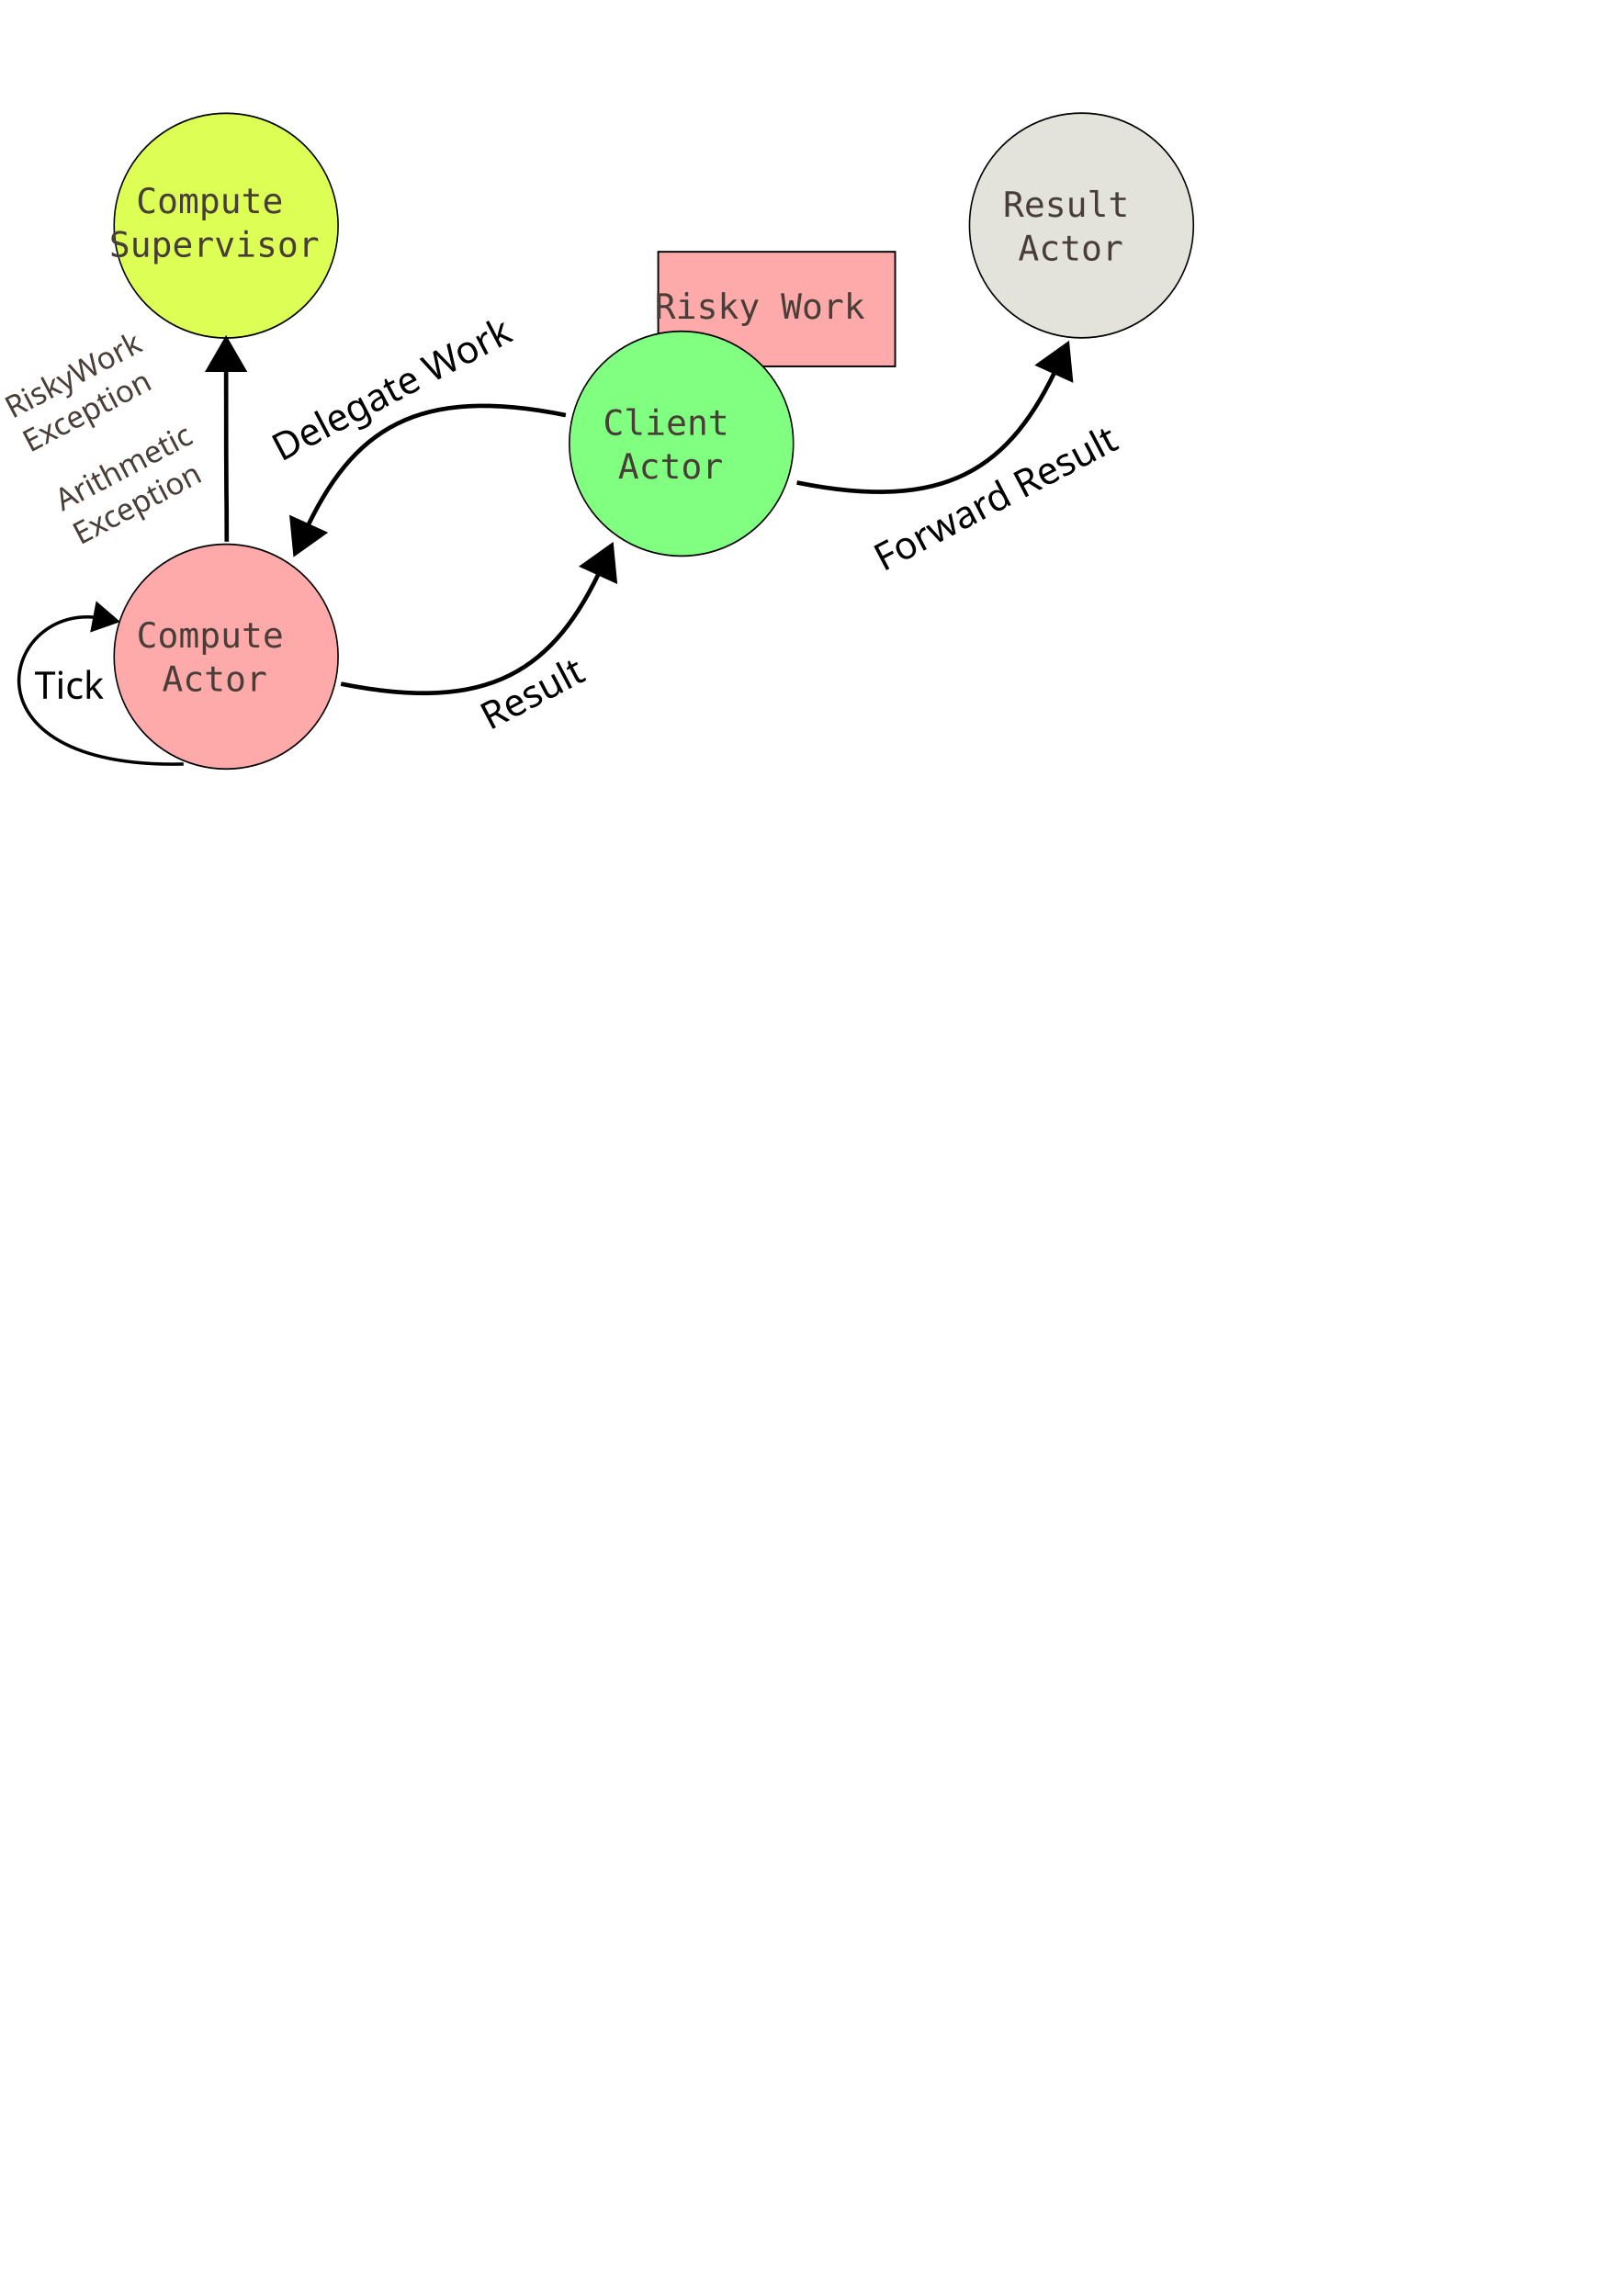
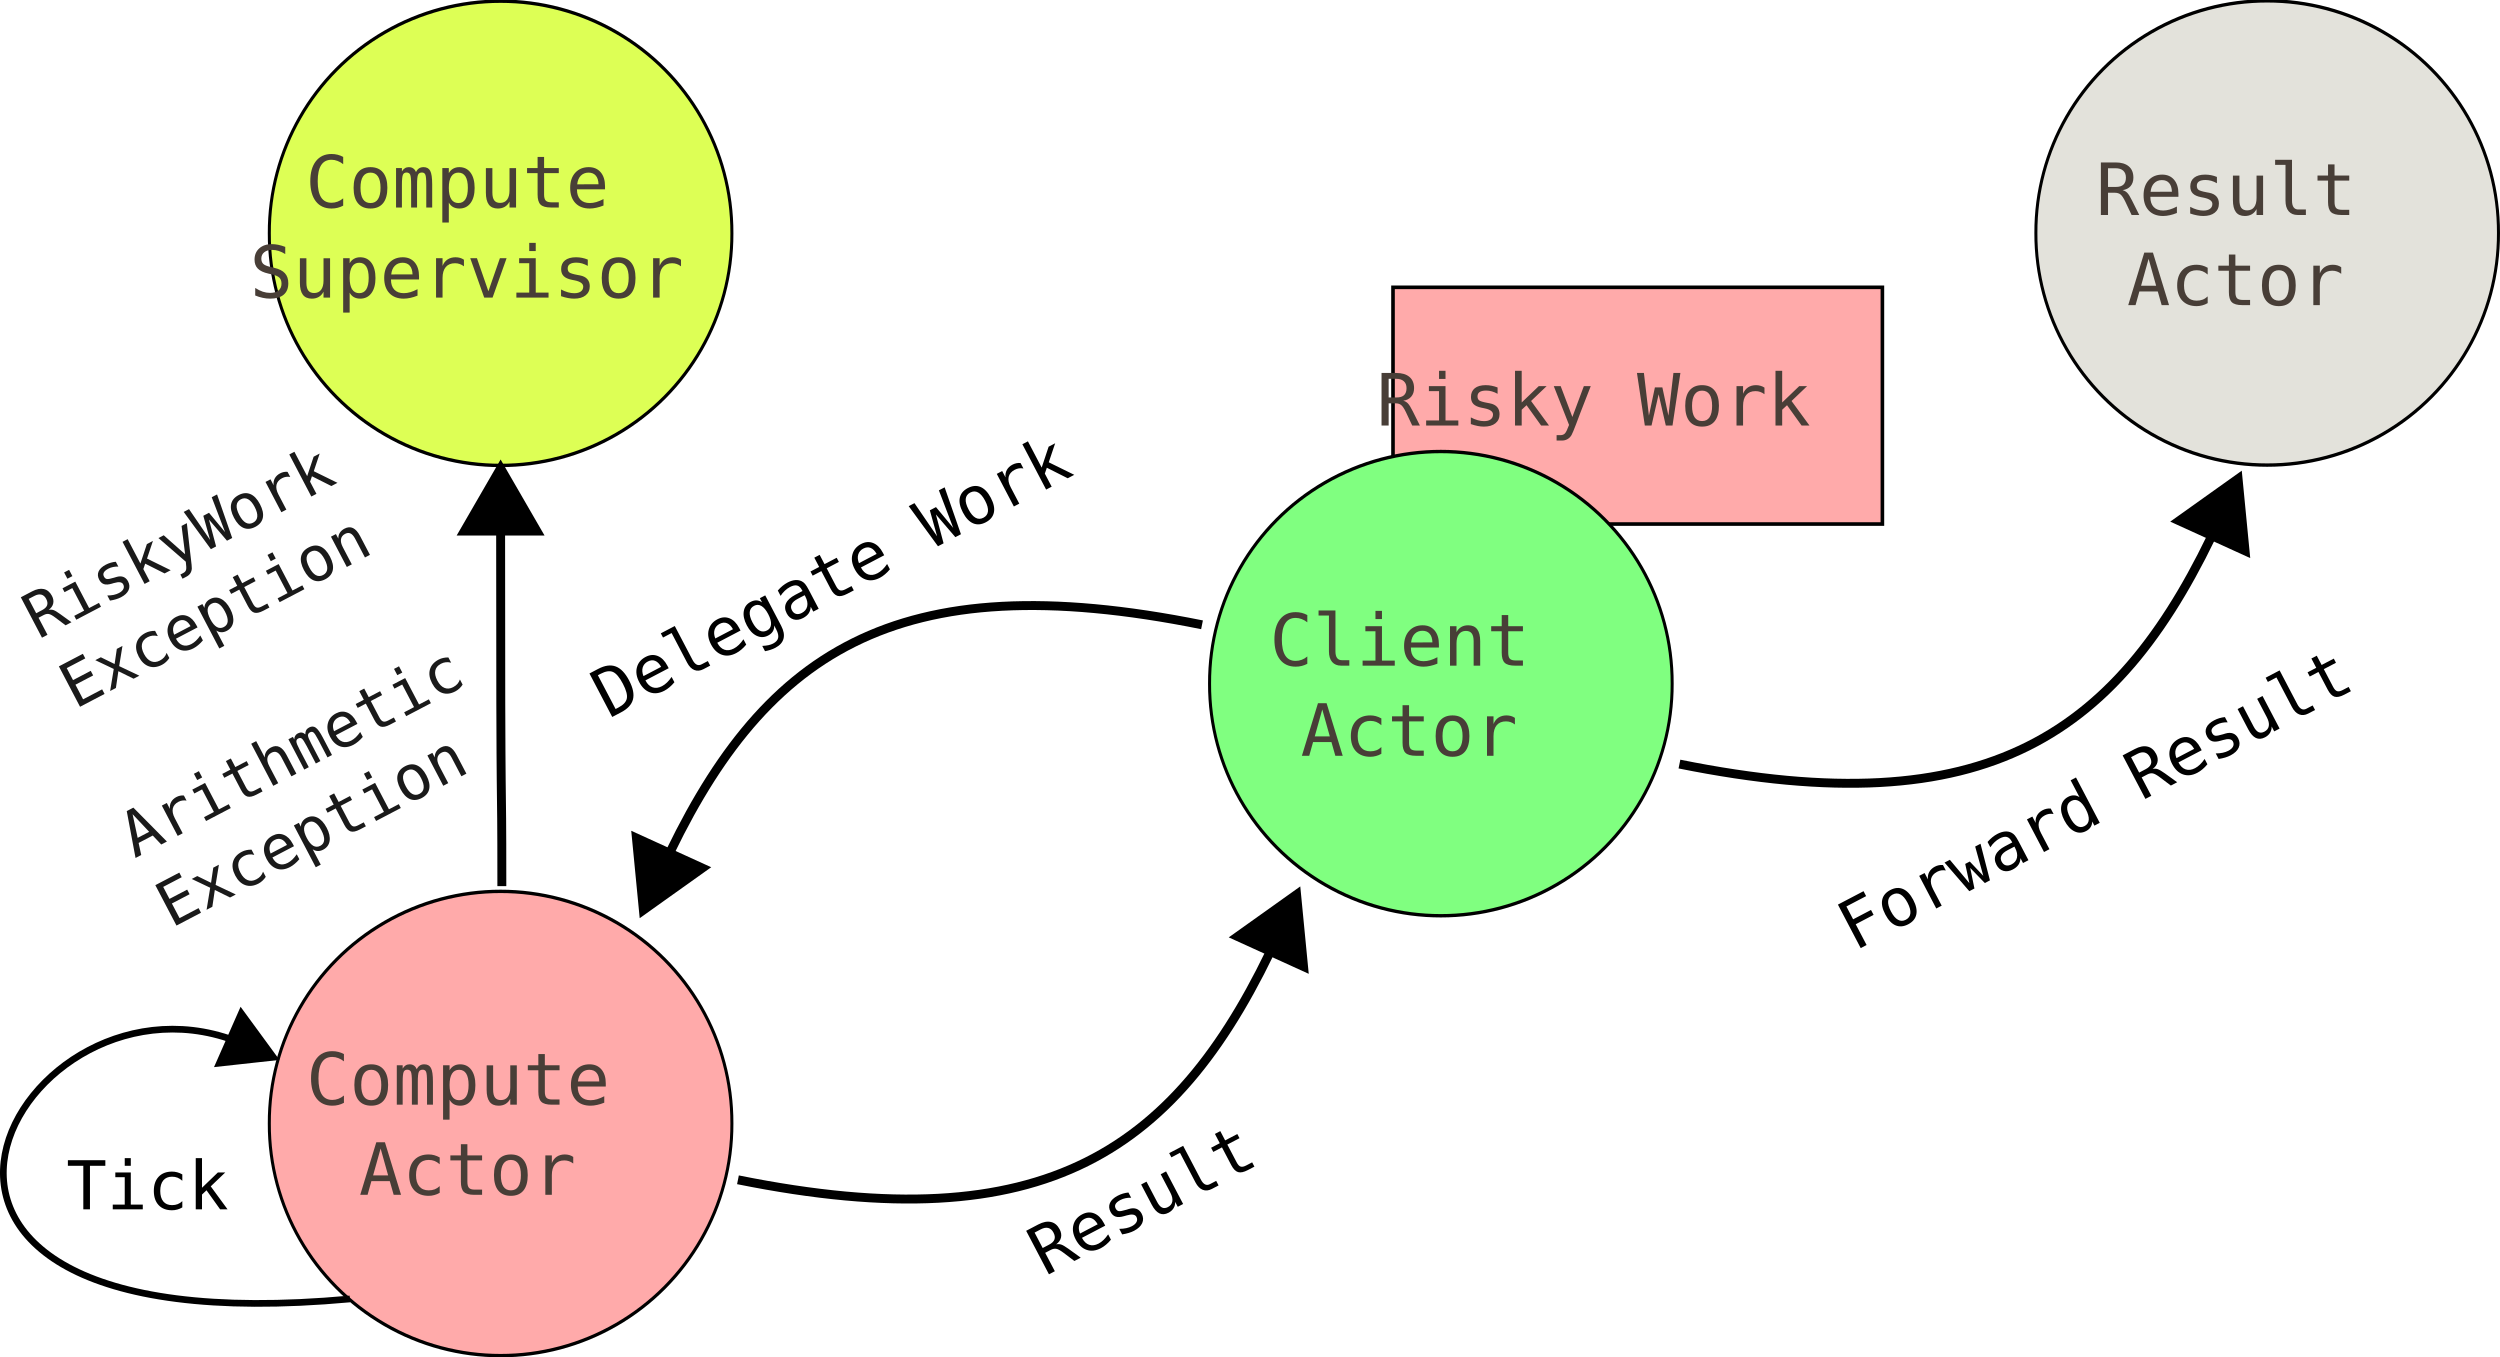
- <svg xmlns="http://www.w3.org/2000/svg" width="744.094" height="1052.362" id="svg8743" version="1.1">
+ <svg xmlns="http://www.w3.org/2000/svg" width="1039.301" height="563.896" id="svg8743" version="1.1">
  <defs id="defs8745">
    <marker orient="auto" refY="0" refX="0" id="TriangleInL-02-5" style="overflow:visible">
      <path id="path6015-9-39" d="m 5.77,0 -8.65,5 0,-10 8.65,5 z" style="fill-rule:evenodd;stroke:#000000;stroke-width:1pt" transform="scale(-0.8,-0.8)" />
    </marker>
    <marker orient="auto" refY="0" refX="0" id="TriangleInL-02" style="overflow:visible">
      <path id="path6015-9" d="m 5.77,0 -8.65,5 0,-10 8.65,5 z" style="fill-rule:evenodd;stroke:#000000;stroke-width:1pt" transform="scale(-0.8,-0.8)" />
    </marker>
    <marker orient="auto" refY="0" refX="0" id="marker8714" style="overflow:visible">
      <path id="path8716" d="m 5.77,0 -8.65,5 0,-10 8.65,5 z" style="fill-rule:evenodd;stroke:#000000;stroke-width:1pt" transform="scale(-0.8,-0.8)" />
    </marker>
    <marker orient="auto" refY="0" refX="0" id="TriangleInL-02-5-2" style="overflow:visible">
      <path id="path6015-9-39-3" d="m 5.77,0 -8.65,5 0,-10 8.65,5 z" style="fill-rule:evenodd;stroke:#000000;stroke-width:1pt" transform="scale(-0.8,-0.8)" />
    </marker>
    <marker orient="auto" refY="0" refX="0" id="TriangleInL-02-5-8" style="overflow:visible">
      <path id="path6015-9-39-6" d="m 5.77,0 -8.65,5 0,-10 8.65,5 z" style="fill-rule:evenodd;stroke:#000000;stroke-width:1pt" transform="scale(-0.8,-0.8)" />
    </marker>
    <marker orient="auto" refY="0" refX="0" id="TriangleInL-02-5-86" style="overflow:visible">
      <path id="path6015-9-39-5" d="m 5.77,0 -8.65,5 0,-10 8.65,5 z" style="fill-rule:evenodd;stroke:#000000;stroke-width:1pt" transform="scale(-0.8,-0.8)" />
    </marker>
    <marker orient="auto" refY="0" refX="0" id="TriangleInL-02-5-3" style="overflow:visible">
      <path id="path6015-9-39-0" d="m 5.77,0 -8.65,5 0,-10 8.65,5 z" style="fill-rule:evenodd;stroke:#000000;stroke-width:1pt" transform="scale(-0.8,-0.8)" />
    </marker>
  </defs>
-   <g id="layer1">
-     <g id="g9861" transform="translate(-7.999992,-113.3535)">
-       <rect y="228.757" x="309.634" height="52.528" width="108.591" id="rect9166" style="fill:#ffaaaa;fill-opacity:1;stroke:#000000;stroke-width:0.802;stroke-miterlimit:4;stroke-opacity:1;stroke-dasharray:none" />
-       <text id="text9060-4-3-1" y="259.435" x="363.488" style="font-size:8px;font-style:normal;font-weight:normal;line-height:125%;letter-spacing:0px;word-spacing:0px;fill:#483e37;fill-opacity:1;stroke:none;font-family:Sans" xml:space="preserve">
-         <tspan id="tspan9140-1" style="font-size:16px;font-style:normal;font-variant:normal;font-weight:normal;font-stretch:normal;text-align:center;text-anchor:middle;fill:#483e37;font-family:Monospace;-inkscape-font-specification:Monospace" y="259.435" x="363.488">Risky Work</tspan>
+   <g id="layer1" transform="translate(492.0474,211.2568)">
+     <g id="g10198" transform="matrix(1.290913,0,0,1.290913,-159.2115,-102.5823)">
+       <g transform="matrix(1.451321,0,0,1.451321,-258.6106,-323.658)" id="g9861">
+         <rect style="fill:#ffaaaa;fill-opacity:1;stroke:#000000;stroke-width:0.802;stroke-miterlimit:4;stroke-opacity:1;stroke-dasharray:none" id="rect9166" width="108.591" height="52.528" x="309.634" y="228.757" />
+         <text xml:space="preserve" style="font-size:8px;font-style:normal;font-weight:normal;line-height:125%;letter-spacing:0px;word-spacing:0px;fill:#483e37;fill-opacity:1;stroke:none;font-family:Sans" x="363.488" y="259.435" id="text9060-4-3-1">
+           <tspan x="363.488" y="259.435" style="font-size:16px;font-style:normal;font-variant:normal;font-weight:normal;font-stretch:normal;text-align:center;text-anchor:middle;fill:#483e37;font-family:Monospace;-inkscape-font-specification:Monospace" id="tspan9140-1">Risky Work</tspan>
+         </text>
+       </g>
+       <path transform="matrix(0.9745716,0,0,1.086241,-66.00545,-102.4636)" d="m 355.714,219.505 a 76.429,68.571 0 1 1 -152.857,0 76.429,68.571 0 1 1 152.857,0 z" id="path7510-1-1" style="fill:#80ff80;fill-rule:evenodd;stroke:#000000;stroke-width:1;stroke-linecap:butt;stroke-linejoin:miter;stroke-miterlimit:4;stroke-opacity:1;stroke-dasharray:none" />
+       <path id="path5736-6-7-8-0-2-1-79-7-0-9" d="M -45.052,196.646 C -12.714,125.685 30.251,97.074 129.262,117.025" style="color:#000000;fill:none;stroke:#000000;stroke-width:2.874;stroke-miterlimit:4;stroke-opacity:1;stroke-dasharray:none;marker:none;marker-start:url(#TriangleInL-02-5);visibility:visible;display:inline;overflow:visible;enable-background:accumulate" />
+       <path transform="matrix(0.9745716,0,0,1.086241,-368.8022,-247.4858)" d="m 355.714,219.505 a 76.429,68.571 0 1 1 -152.857,0 76.429,68.571 0 1 1 152.857,0 z" id="path7510-9-7" style="fill:#ddff55;fill-rule:evenodd;stroke:#000000;stroke-width:1;stroke-linecap:butt;stroke-linejoin:miter;stroke-miterlimit:4;stroke-opacity:1;stroke-dasharray:none" />
+       <path transform="matrix(0.9745716,0,0,1.086241,-368.8022,39.18718)" d="m 355.714,219.505 a 76.429,68.571 0 1 1 -152.857,0 76.429,68.571 0 1 1 152.857,0 z" id="path7510-3" style="fill:#ffaaaa;fill-rule:evenodd;stroke:#000000;stroke-width:1;stroke-linecap:butt;stroke-linejoin:miter;stroke-miterlimit:4;stroke-opacity:1;stroke-dasharray:none" />
+       <path id="path5736-6-7-8-0-2-1-74" d="m -179.034,252.213 c -71.75,-31.588 -145.272,98.33 33.885,81.915" style="color:#000000;fill:none;stroke:#000000;stroke-width:2.156;stroke-linecap:butt;stroke-linejoin:miter;stroke-miterlimit:4;stroke-opacity:1;stroke-dasharray:none;stroke-dashoffset:0;marker:none;marker-start:url(#TriangleInL-02);visibility:visible;display:inline;overflow:visible;enable-background:accumulate" />
+       <text id="text3371" y="305.256" x="-236.469" style="font-size:25.236px;font-style:normal;font-weight:normal;line-height:125%;letter-spacing:0px;word-spacing:0px;fill:#000000;fill-opacity:1;stroke:none;font-family:Sans" xml:space="preserve">
+         <tspan y="305.256" x="-236.469" id="tspan3373" style="font-style:normal;font-variant:normal;font-weight:normal;font-stretch:normal;font-family:Monospace;-inkscape-font-specification:Monospace;font-size:21.69px">Tick</tspan>
+       </text>
+       <path transform="matrix(0.9745716,0,0,1.086241,200.0993,-247.5957)" d="m 355.714,219.505 a 76.429,68.571 0 1 1 -152.857,0 76.429,68.571 0 1 1 152.857,0 z" id="path7510-9" style="fill:#e3e2db;fill-rule:evenodd;stroke:#000000;stroke-width:1;stroke-linecap:butt;stroke-linejoin:miter;stroke-miterlimit:4;stroke-opacity:1;stroke-dasharray:none" />
+       <text id="text9060" y="271.562" x="-96.726" style="font-size:11.611px;font-style:normal;font-weight:normal;line-height:125%;letter-spacing:0px;word-spacing:0px;fill:#483e37;fill-opacity:1;stroke:none;font-family:Sans" xml:space="preserve">
+         <tspan style="font-size:23.221px;font-style:normal;font-variant:normal;font-weight:normal;font-stretch:normal;text-align:center;text-anchor:middle;fill:#483e37;font-family:Monospace;-inkscape-font-specification:Monospace" y="271.562" x="-96.726" id="tspan9062">Compute</tspan>
+         <tspan style="font-size:23.221px;font-style:normal;font-variant:normal;font-weight:normal;font-stretch:normal;text-align:center;text-anchor:middle;fill:#483e37;font-family:Monospace;-inkscape-font-specification:Monospace" id="tspan9064" y="300.589" x="-96.726">Actor</tspan>
+       </text>
+       <text id="text9060-4" y="-17.361" x="-96.97" style="font-size:11.611px;font-style:normal;font-weight:normal;line-height:125%;letter-spacing:0px;word-spacing:0px;fill:#483e37;fill-opacity:1;stroke:none;font-family:Sans" xml:space="preserve">
+         <tspan style="font-size:23.221px;font-style:normal;font-variant:normal;font-weight:normal;font-stretch:normal;text-align:center;text-anchor:middle;fill:#483e37;font-family:Monospace;-inkscape-font-specification:Monospace" y="-17.361" x="-96.97" id="tspan9062-6">Compute</tspan>
+         <tspan style="font-size:23.221px;font-style:normal;font-variant:normal;font-weight:normal;font-stretch:normal;text-align:center;text-anchor:middle;fill:#483e37;font-family:Monospace;-inkscape-font-specification:Monospace" id="tspan9064-1" y="11.665" x="-96.97">Supervisor</tspan>
+       </text>
+       <text id="text9060-4-3" y="130.178" x="206.524" style="font-size:11.611px;font-style:normal;font-weight:normal;line-height:125%;letter-spacing:0px;word-spacing:0px;fill:#483e37;fill-opacity:1;stroke:none;font-family:Sans" xml:space="preserve">
+         <tspan style="font-size:23.221px;font-style:normal;font-variant:normal;font-weight:normal;font-stretch:normal;text-align:center;text-anchor:middle;fill:#483e37;font-family:Monospace;-inkscape-font-specification:Monospace" id="tspan9064-1-1" y="130.178" x="206.524">Client</tspan>
+         <tspan id="tspan9140" style="font-size:23.221px;font-style:normal;font-variant:normal;font-weight:normal;font-stretch:normal;text-align:center;text-anchor:middle;fill:#483e37;font-family:Monospace;-inkscape-font-specification:Monospace" y="159.204" x="206.524">Actor</tspan>
+       </text>
+       <text id="text9060-4-3-6" y="-14.954" x="472.629" style="font-size:11.611px;font-style:normal;font-weight:normal;line-height:125%;letter-spacing:0px;word-spacing:0px;fill:#483e37;fill-opacity:1;stroke:none;font-family:Sans" xml:space="preserve">
+         <tspan style="font-size:23.221px;font-style:normal;font-variant:normal;font-weight:normal;font-stretch:normal;text-align:center;text-anchor:middle;fill:#483e37;font-family:Monospace;-inkscape-font-specification:Monospace" id="tspan9064-1-1-8" y="-14.954" x="472.629">Result</tspan>
+         <tspan id="tspan9140-7" style="font-size:23.221px;font-style:normal;font-variant:normal;font-weight:normal;font-stretch:normal;text-align:center;text-anchor:middle;fill:#483e37;font-family:Monospace;-inkscape-font-specification:Monospace" y="14.072" x="472.629">Actor</tspan>
+       </text>
+       <path id="path5736-6-7-8-0-2-1-79-7-0-9-6" d="m 154.133,216.131 c -32.338,70.962 -75.303,99.573 -174.314,79.621" style="color:#000000;fill:none;stroke:#000000;stroke-width:2.874;stroke-miterlimit:4;stroke-opacity:1;stroke-dasharray:none;marker:none;marker-start:url(#TriangleInL-02-5);visibility:visible;display:inline;overflow:visible;enable-background:accumulate" />
+       <text transform="matrix(0.8857448,-0.4641725,0.4641725,0.8857448,0,0)" id="text3371-1" y="101.782" x="-123.28" style="font-size:25.236px;font-style:normal;font-weight:normal;line-height:125%;letter-spacing:0px;word-spacing:0px;fill:#000000;fill-opacity:1;stroke:none;font-family:Sans" xml:space="preserve">
+         <tspan y="101.782" x="-123.28" id="tspan3373-4" style="font-size:21.69px;font-style:normal;font-variant:normal;font-weight:normal;font-stretch:normal;font-family:Monospace;-inkscape-font-specification:Monospace">Delegate Work</tspan>
+       </text>
+       <text transform="matrix(0.8857448,-0.4641725,0.4641725,0.8857448,0,0)" id="text3371-1-6" y="326.041" x="-82.088" style="font-size:25.236px;font-style:normal;font-weight:normal;line-height:125%;letter-spacing:0px;word-spacing:0px;fill:#000000;fill-opacity:1;stroke:none;font-family:Sans" xml:space="preserve">
+         <tspan y="326.041" x="-82.088" id="tspan3373-4-3" style="font-style:normal;font-variant:normal;font-weight:normal;font-stretch:normal;font-family:Monospace;-inkscape-font-specification:Monospace;font-size:21.69px">Result</tspan>
+       </text>
+       <path id="path5736-6-7-8-0-2-1-79-7-0-9-6-4" d="M 457.326,82.25 C 424.988,153.212 382.023,181.823 283.012,161.872" style="color:#000000;fill:none;stroke:#000000;stroke-width:2.874;stroke-miterlimit:4;stroke-opacity:1;stroke-dasharray:none;marker:none;marker-start:url(#TriangleInL-02-5);visibility:visible;display:inline;overflow:visible;enable-background:accumulate" />
+       <text transform="matrix(0.8857448,-0.4641725,0.4641725,0.8857448,0,0)" id="text3371-1-6-2" y="354.332" x="197.267" style="font-size:25.236px;font-style:normal;font-weight:normal;line-height:125%;letter-spacing:0px;word-spacing:0px;fill:#000000;fill-opacity:1;stroke:none;font-family:Sans" xml:space="preserve">
+         <tspan y="354.332" x="197.267" id="tspan3373-4-3-8" style="font-style:normal;font-variant:normal;font-weight:normal;font-stretch:normal;font-family:Monospace;-inkscape-font-specification:Monospace;font-size:21.69px">Forward Result</tspan>
+       </text>
+       <path style="color:#000000;fill:#008000;stroke:#000000;stroke-width:2.874;stroke-miterlimit:4;stroke-opacity:1;stroke-dasharray:none;marker:none;marker-start:url(#TriangleInL-02-5);visibility:visible;display:inline;overflow:visible;enable-background:accumulate" d="m -96.618,80.121 c 0,117.21 0.4,75.165 0.4,121.065" id="path5736-6-7-8-0-2-1-79-7-0-9-7" />
+       <text transform="matrix(0.8857448,-0.4641725,0.4641725,0.8857448,0,0)" id="text3371-1-9" y="-6.074" x="-274.048" style="font-size:25.236px;font-style:normal;font-weight:normal;line-height:125%;letter-spacing:0px;word-spacing:0px;fill:#483e37;fill-opacity:1;stroke:none;font-family:Sans" xml:space="preserve">
+         <tspan style="font-size:20.141px;font-style:normal;font-variant:normal;font-weight:normal;font-stretch:normal;fill:#1a1a1a;fill-opacity:1;font-family:Monospace;-inkscape-font-specification:Monospace" y="-6.074" x="-274.048" id="tspan3373-4-6">RiskyWork</tspan>
+         <tspan style="font-size:20.141px;font-style:normal;font-variant:normal;font-weight:normal;font-stretch:normal;fill:#1a1a1a;fill-opacity:1;font-family:Monospace;-inkscape-font-specification:Monospace" id="tspan10149" y="19.324" x="-274.048">Exception</tspan>
+       </text>
+       <text transform="matrix(0.8857448,-0.4641725,0.4641725,0.8857448,0,0)" id="text3371-1-9-5" y="70.75" x="-279.244" style="font-size:25.236px;font-style:normal;font-weight:normal;line-height:125%;letter-spacing:0px;word-spacing:0px;fill:#483e37;fill-opacity:1;stroke:none;font-family:Sans" xml:space="preserve">
+         <tspan style="font-size:20.141px;font-style:normal;font-variant:normal;font-weight:normal;font-stretch:normal;fill:#1a1a1a;fill-opacity:1;font-family:Monospace;-inkscape-font-specification:Monospace" y="70.75" x="-279.244" id="tspan3373-4-6-5">Arithmetic</tspan>
+         <tspan style="font-size:20.141px;font-style:normal;font-variant:normal;font-weight:normal;font-stretch:normal;fill:#1a1a1a;fill-opacity:1;font-family:Monospace;-inkscape-font-specification:Monospace" id="tspan10147" y="96.148" x="-279.244">Exception</tspan>
      </text>
    </g>
-     <path style="fill:#80ff80;fill-rule:evenodd;stroke:#000000;stroke-width:1;stroke-linecap:butt;stroke-linejoin:miter;stroke-miterlimit:4;stroke-opacity:1;stroke-dasharray:none" id="path7510-1-1" d="m 355.714,219.505 a 76.429,68.571 0 1 1 -152.857,0 76.429,68.571 0 1 1 152.857,0 z" transform="matrix(0.6715067,0,0,0.7484502,124.7103,39.0555)" />
-     <path style="color:#000000;fill:none;stroke:#000000;stroke-width:1.98;stroke-miterlimit:4;stroke-opacity:1;stroke-dasharray:none;marker:none;marker-start:url(#TriangleInL-02-5);visibility:visible;display:inline;overflow:visible;enable-background:accumulate" d="m 139.148,245.15 c 22.282,-48.894 51.886,-68.608 120.107,-54.861" id="path5736-6-7-8-0-2-1-79-7-0-9" />
-     <path style="fill:#ddff55;fill-rule:evenodd;stroke:#000000;stroke-width:1;stroke-linecap:butt;stroke-linejoin:miter;stroke-miterlimit:4;stroke-opacity:1;stroke-dasharray:none" id="path7510-9-7" d="m 355.714,219.505 a 76.429,68.571 0 1 1 -152.857,0 76.429,68.571 0 1 1 152.857,0 z" transform="matrix(0.6715067,0,0,0.7484502,-83.92502,-60.86876)" />
-     <path style="fill:#ffaaaa;fill-rule:evenodd;stroke:#000000;stroke-width:1;stroke-linecap:butt;stroke-linejoin:miter;stroke-miterlimit:4;stroke-opacity:1;stroke-dasharray:none" id="path7510-3" d="m 355.714,219.505 a 76.429,68.571 0 1 1 -152.857,0 76.429,68.571 0 1 1 152.857,0 z" transform="matrix(0.6715067,0,0,0.7484502,-83.92502,136.6568)" />
-     <path style="color:#000000;fill:none;stroke:#000000;stroke-width:1.486;stroke-linecap:butt;stroke-linejoin:miter;stroke-miterlimit:4;stroke-opacity:1;stroke-dasharray:none;stroke-dashoffset:0;marker:none;marker-start:url(#TriangleInL-02);visibility:visible;display:inline;overflow:visible;enable-background:accumulate" d="m 46.83,283.438 c -45.451,-8.571 -68.337,69.264 37.274,66.766" id="path5736-6-7-8-0-2-1-74" />
-     <text xml:space="preserve" style="font-size:17.388px;font-style:normal;font-weight:normal;line-height:125%;letter-spacing:0px;word-spacing:0px;fill:#000000;fill-opacity:1;stroke:none;font-family:Sans" x="15.83" y="320.262" id="text3371">
-       <tspan id="tspan3373" x="15.83" y="320.262">Tick</tspan>
-     </text>
-     <path style="fill:#e3e2db;fill-rule:evenodd;stroke:#000000;stroke-width:1;stroke-linecap:butt;stroke-linejoin:miter;stroke-miterlimit:4;stroke-opacity:1;stroke-dasharray:none" id="path7510-9" d="m 355.714,219.505 a 76.429,68.571 0 1 1 -152.857,0 76.429,68.571 0 1 1 152.857,0 z" transform="matrix(0.6715067,0,0,0.7484502,308.0638,-60.9445)" />
-     <text xml:space="preserve" style="font-size:8px;font-style:normal;font-weight:normal;line-height:125%;letter-spacing:0px;word-spacing:0px;fill:#483e37;fill-opacity:1;stroke:none;font-family:Sans" x="103.543" y="296.77" id="text9060">
-       <tspan id="tspan9062" x="103.543" y="296.77" style="font-size:16px;font-style:normal;font-variant:normal;font-weight:normal;font-stretch:normal;text-align:center;text-anchor:middle;font-family:Monospace;-inkscape-font-specification:Monospace;fill:#483e37">Compute</tspan>
-       <tspan x="103.543" y="316.77" id="tspan9064" style="font-size:16px;font-style:normal;font-variant:normal;font-weight:normal;font-stretch:normal;text-align:center;text-anchor:middle;font-family:Monospace;-inkscape-font-specification:Monospace;fill:#483e37">Actor</tspan>
-     </text>
-     <text xml:space="preserve" style="font-size:8px;font-style:normal;font-weight:normal;line-height:125%;letter-spacing:0px;word-spacing:0px;fill:#483e37;fill-opacity:1;stroke:none;font-family:Sans" x="103.375" y="97.693" id="text9060-4">
-       <tspan id="tspan9062-6" x="103.375" y="97.693" style="font-size:16px;font-style:normal;font-variant:normal;font-weight:normal;font-stretch:normal;text-align:center;text-anchor:middle;fill:#483e37;font-family:Monospace;-inkscape-font-specification:Monospace">Compute</tspan>
-       <tspan x="103.375" y="117.693" id="tspan9064-1" style="font-size:16px;font-style:normal;font-variant:normal;font-weight:normal;font-stretch:normal;text-align:center;text-anchor:middle;fill:#483e37;font-family:Monospace;-inkscape-font-specification:Monospace">Supervisor</tspan>
-     </text>
-     <text xml:space="preserve" style="font-size:8px;font-style:normal;font-weight:normal;line-height:125%;letter-spacing:0px;word-spacing:0px;fill:#483e37;fill-opacity:1;stroke:none;font-family:Sans" x="312.491" y="199.352" id="text9060-4-3">
-       <tspan x="312.491" y="199.352" id="tspan9064-1-1" style="font-size:16px;font-style:normal;font-variant:normal;font-weight:normal;font-stretch:normal;text-align:center;text-anchor:middle;fill:#483e37;font-family:Monospace;-inkscape-font-specification:Monospace">Client</tspan>
-       <tspan x="312.491" y="219.352" style="font-size:16px;font-style:normal;font-variant:normal;font-weight:normal;font-stretch:normal;text-align:center;text-anchor:middle;fill:#483e37;font-family:Monospace;-inkscape-font-specification:Monospace" id="tspan9140">Actor</tspan>
-     </text>
-     <text xml:space="preserve" style="font-size:8px;font-style:normal;font-weight:normal;line-height:125%;letter-spacing:0px;word-spacing:0px;fill:#483e37;fill-opacity:1;stroke:none;font-family:Sans" x="495.844" y="99.352" id="text9060-4-3-6">
-       <tspan x="495.844" y="99.352" id="tspan9064-1-1-8" style="font-size:16px;font-style:normal;font-variant:normal;font-weight:normal;font-stretch:normal;text-align:center;text-anchor:middle;fill:#483e37;font-family:Monospace;-inkscape-font-specification:Monospace">Result</tspan>
-       <tspan x="495.844" y="119.352" style="font-size:16px;font-style:normal;font-variant:normal;font-weight:normal;font-stretch:normal;text-align:center;text-anchor:middle;fill:#483e37;font-family:Monospace;-inkscape-font-specification:Monospace" id="tspan9140-7">Actor</tspan>
-     </text>
-     <path style="color:#000000;fill:none;stroke:#000000;stroke-width:1.98;stroke-miterlimit:4;stroke-opacity:1;stroke-dasharray:none;marker:none;marker-start:url(#TriangleInL-02-5);visibility:visible;display:inline;overflow:visible;enable-background:accumulate" d="m 276.391,258.576 c -22.282,48.894 -51.886,68.608 -120.107,54.861" id="path5736-6-7-8-0-2-1-79-7-0-9-6" />
-     <text xml:space="preserve" style="font-size:17.388px;font-style:normal;font-weight:normal;line-height:125%;letter-spacing:0px;word-spacing:0px;fill:#000000;fill-opacity:1;stroke:none;font-family:Sans" x="15.836" y="247.354" id="text3371-1" transform="matrix(0.8857448,-0.4641725,0.4641725,0.8857448,0,0)">
-       <tspan id="tspan3373-4" x="15.836" y="247.354">Delegate Work</tspan>
-     </text>
-     <text xml:space="preserve" style="font-size:17.388px;font-style:normal;font-weight:normal;line-height:125%;letter-spacing:0px;word-spacing:0px;fill:#000000;fill-opacity:1;stroke:none;font-family:Sans" x="43.285" y="400.775" id="text3371-1-6" transform="matrix(0.8857448,-0.4641725,0.4641725,0.8857448,0,0)">
-       <tspan id="tspan3373-4-3" x="43.285" y="400.775">Result</tspan>
-     </text>
-     <path style="color:#000000;fill:none;stroke:#000000;stroke-width:1.98;stroke-miterlimit:4;stroke-opacity:1;stroke-dasharray:none;marker:none;marker-start:url(#TriangleInL-02-5);visibility:visible;display:inline;overflow:visible;enable-background:accumulate" d="m 485.3,166.329 c -22.282,48.894 -51.886,68.608 -120.107,54.861" id="path5736-6-7-8-0-2-1-79-7-0-9-6-4" />
-     <text xml:space="preserve" style="font-size:17.388px;font-style:normal;font-weight:normal;line-height:125%;letter-spacing:0px;word-spacing:0px;fill:#000000;fill-opacity:1;stroke:none;font-family:Sans" x="236.777" y="420.062" id="text3371-1-6-2" transform="matrix(0.8857448,-0.4641725,0.4641725,0.8857448,0,0)">
-       <tspan id="tspan3373-4-3-8" x="236.777" y="420.062">Forward Result</tspan>
-     </text>
-     <path id="path5736-6-7-8-0-2-1-79-7-0-9-7" d="m 103.617,164.861 c 0,80.761 0.276,51.79 0.276,83.417" style="color:#000000;fill:#008000;stroke:#000000;stroke-width:1.98;stroke-miterlimit:4;stroke-opacity:1;stroke-dasharray:none;marker:none;marker-start:url(#TriangleInL-02-5);visibility:visible;display:inline;overflow:visible;enable-background:accumulate" />
-     <text xml:space="preserve" style="font-size:17.388px;font-style:normal;font-weight:normal;line-height:125%;letter-spacing:0px;word-spacing:0px;fill:#483e37;fill-opacity:1;stroke:none;font-family:Sans" x="-84.145" y="172.725" id="text3371-1-9" transform="matrix(0.8857448,-0.4641725,0.4641725,0.8857448,0,0)">
-       <tspan id="tspan3373-4-6" x="-84.145" y="172.725" style="font-size:14px;fill:#483e37;fill-opacity:1">RiskyWork</tspan>
-       <tspan x="-84.145" y="190.225" id="tspan10149" style="font-size:14px;fill:#483e37;fill-opacity:1">Exception</tspan>
-     </text>
-     <text xml:space="preserve" style="font-size:17.388px;font-style:normal;font-weight:normal;line-height:125%;letter-spacing:0px;word-spacing:0px;fill:#483e37;fill-opacity:1;stroke:none;font-family:Sans" x="-83.476" y="220.888" id="text3371-1-9-5" transform="matrix(0.8857448,-0.4641725,0.4641725,0.8857448,0,0)">
-       <tspan id="tspan3373-4-6-5" x="-83.476" y="220.888" style="font-size:14px;fill:#483e37;fill-opacity:1">Arithmetic</tspan>
-       <tspan x="-83.476" y="238.388" id="tspan10147" style="font-size:14px;fill:#483e37;fill-opacity:1">Exception</tspan>
-     </text>
  </g>
</svg>
